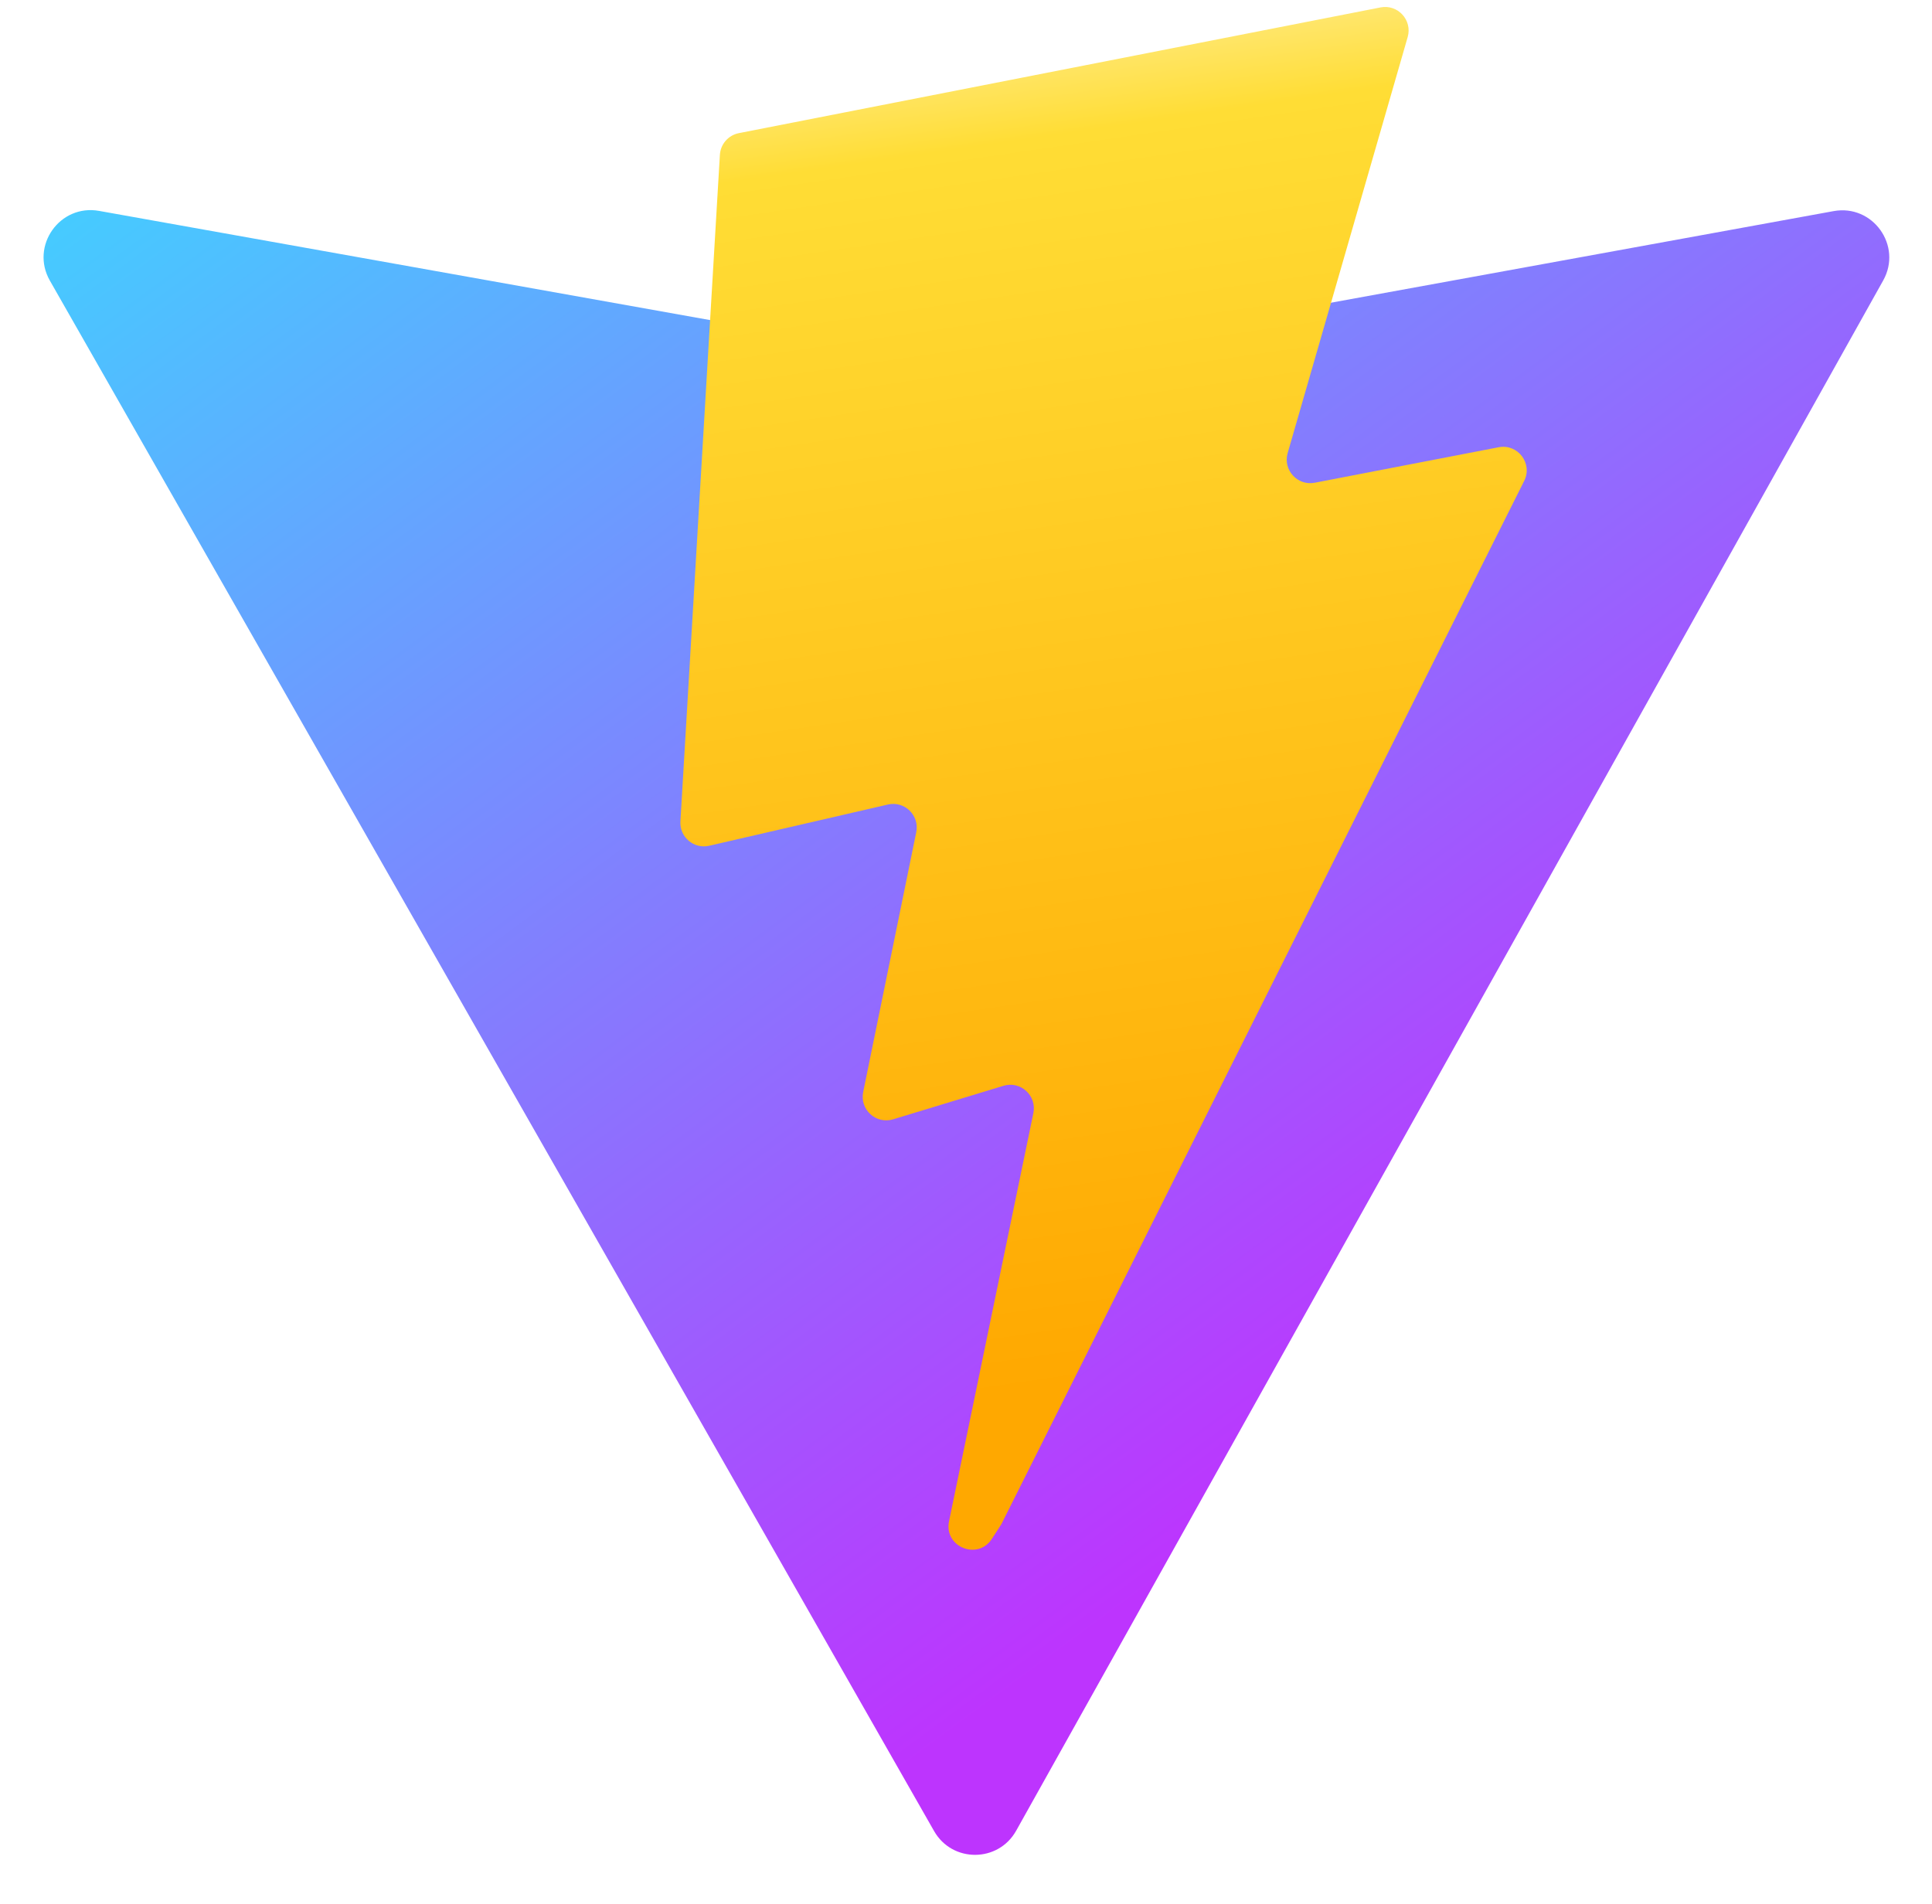
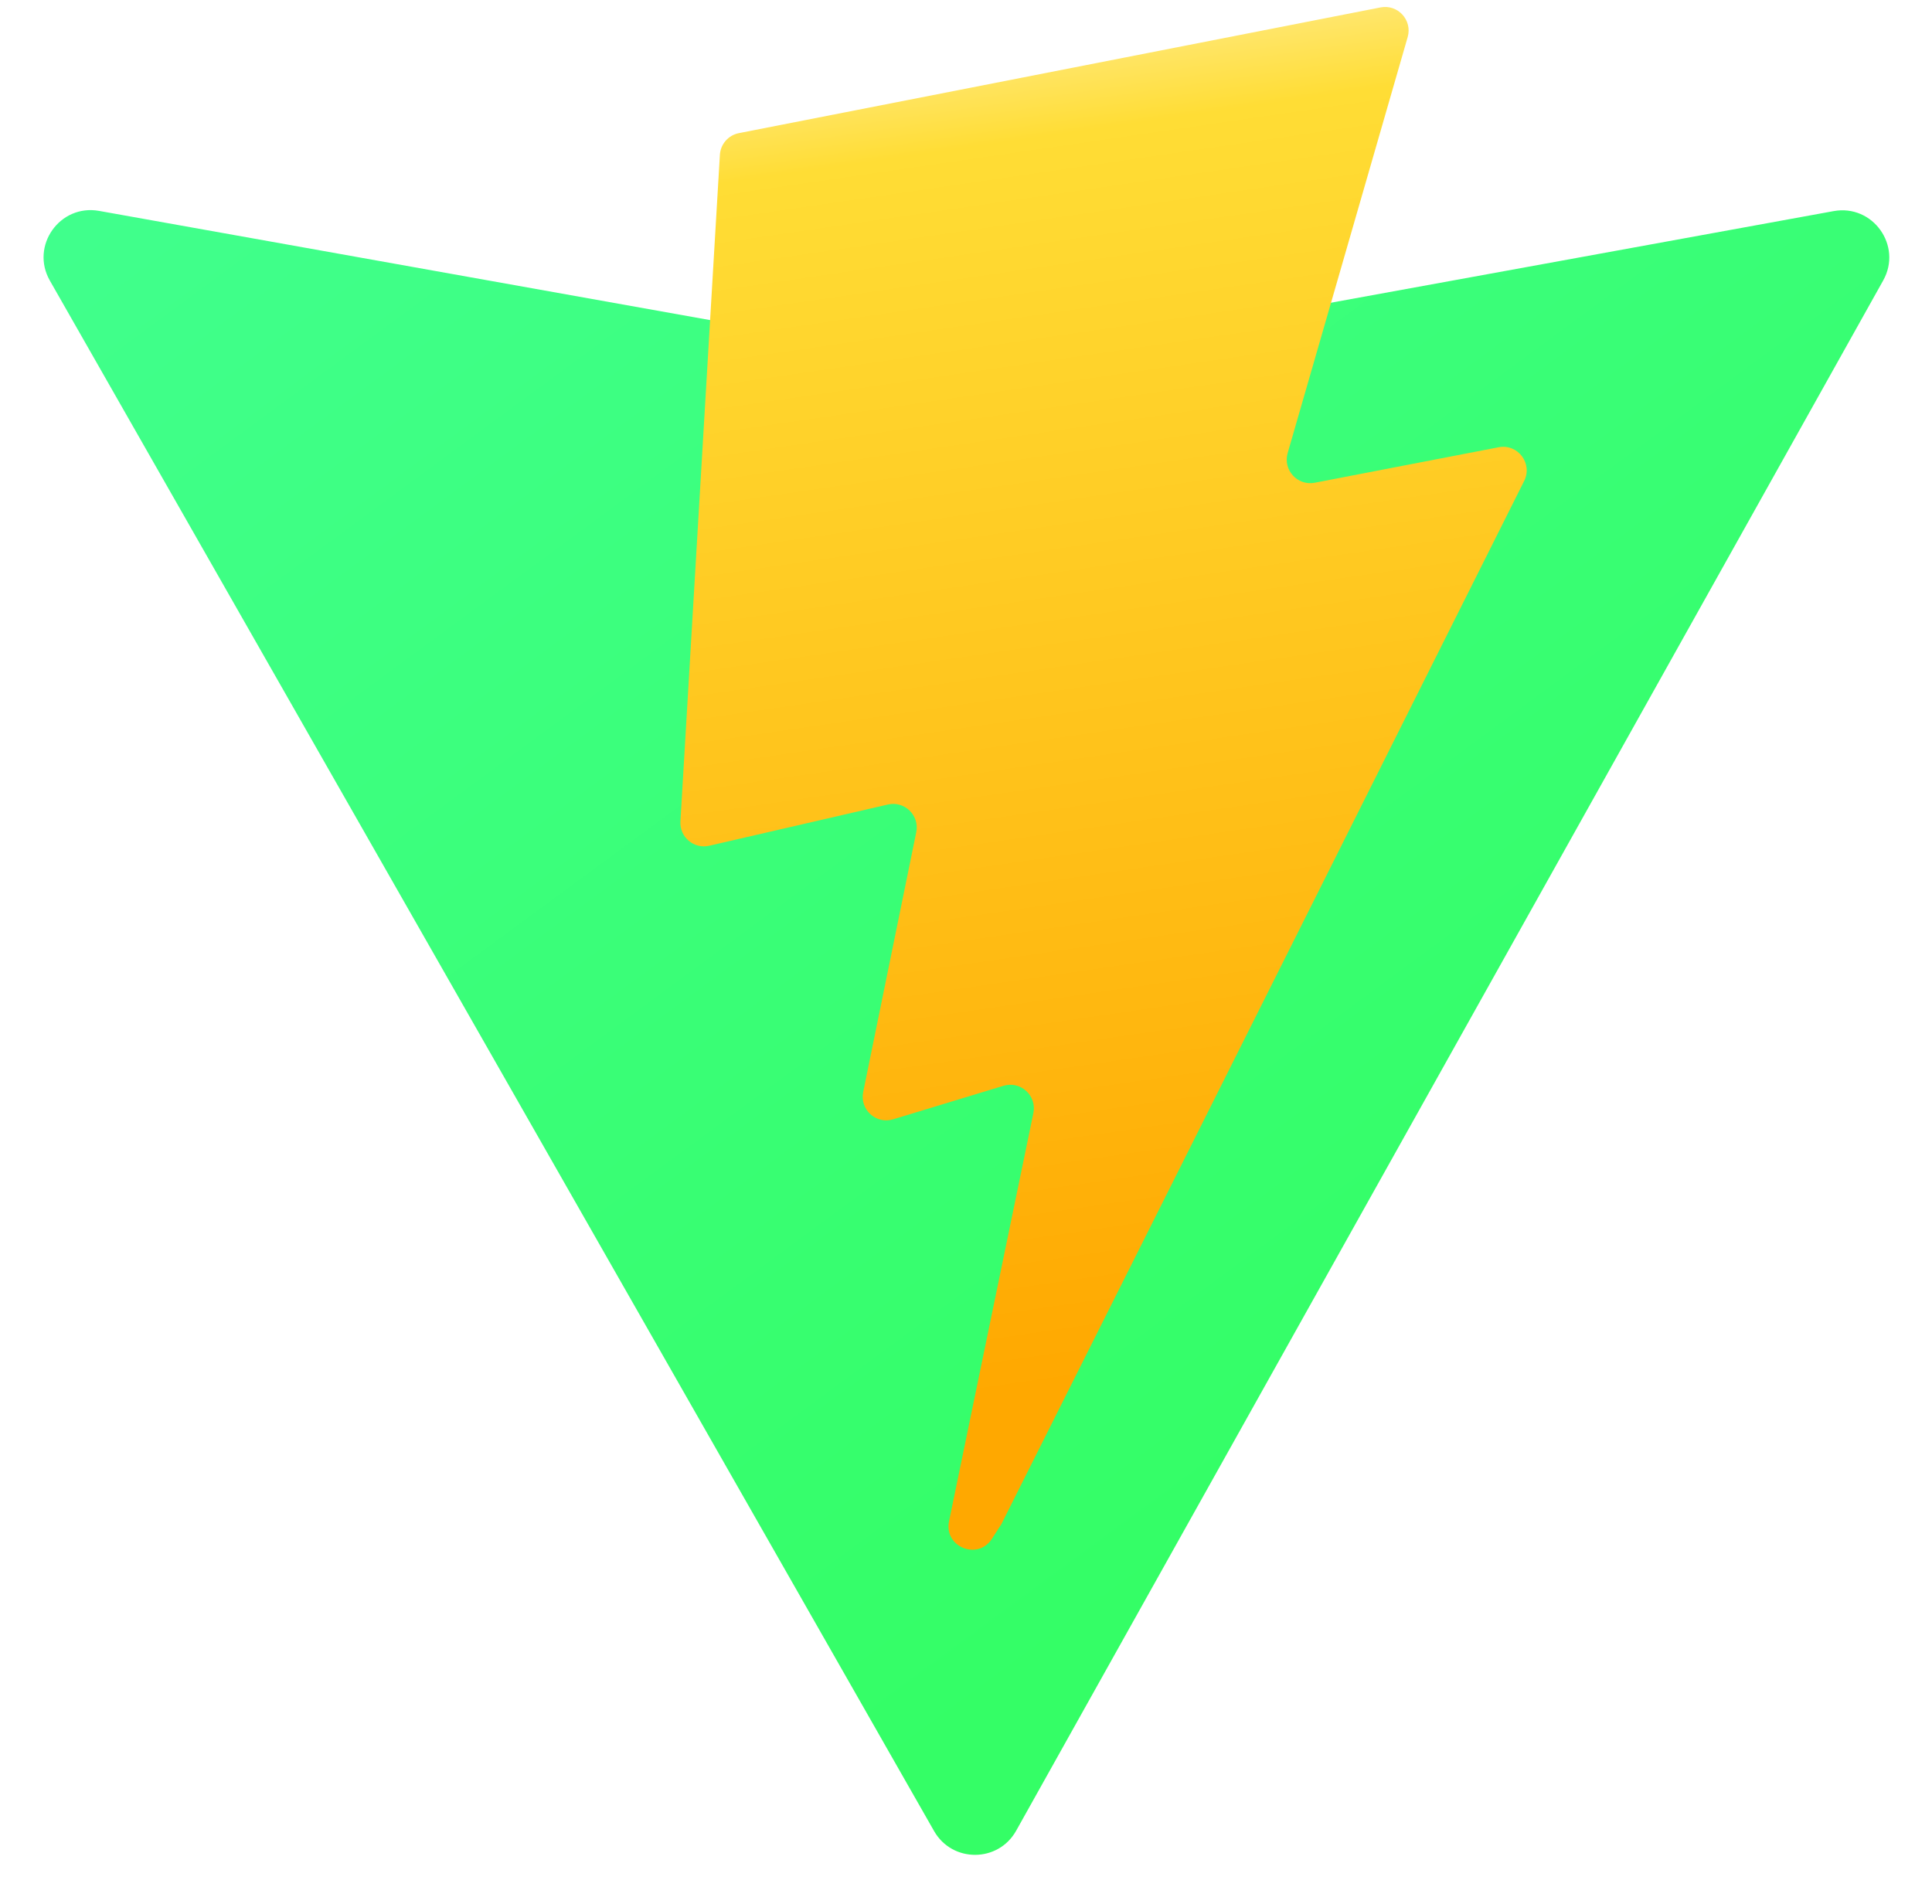
<svg xmlns="http://www.w3.org/2000/svg" width="410" height="404" viewBox="0 0 410 404" fill="none">
  <path d="M399.641 59.525L215.643 388.545C211.844 395.338 202.084 395.378 198.228 388.618L10.582 59.556C6.381 52.19 12.68 43.267 21.028 44.759L205.223 77.682C206.398 77.892 207.601 77.89 208.776 77.676L389.119 44.806C397.439 43.289 403.768 52.143 399.641 59.525Z" fill="url(#paint0_linear)" />
  <path d="M292.965 1.574L156.801 28.255C154.563 28.694 152.906 30.59 152.771 32.866L144.395 174.33C144.198 177.662 147.258 180.248 150.51 179.498L188.42 170.749C191.967 169.931 195.172 173.055 194.443 176.622L183.18 231.775C182.422 235.487 185.907 238.661 189.532 237.56L212.947 230.446C216.577 229.344 220.065 232.527 219.297 236.242L201.398 322.875C200.278 328.294 207.486 331.249 210.492 326.603L212.5 323.5L323.454 102.072C325.312 98.365 322.108 94.137 318.036 94.923L279.014 102.454C275.347 103.161 272.227 99.746 273.262 96.158L298.731 7.867C299.767 4.273 296.636 0.855 292.965 1.574Z" fill="url(#paint1_linear)" />
  <defs>
    <linearGradient id="paint0_linear" x1="6" y1="33" x2="235" y2="344" gradientUnits="userSpaceOnUse">
-       <stop stop-color="#41D1FF" />
-       <stop offset="1" stop-color="#BD34FE" />
+       <stop stop-color="#41FF8E" />
+       <stop offset="1" stop-color="#34FE66" />
    </linearGradient>
    <linearGradient id="paint1_linear" x1="194.651" y1="8.818" x2="236.076" y2="292.989" gradientUnits="userSpaceOnUse">
      <stop stop-color="#FFEA83" />
      <stop offset="0.083" stop-color="#FFDD35" />
      <stop offset="1" stop-color="#FFA800" />
    </linearGradient>
  </defs>
</svg>
